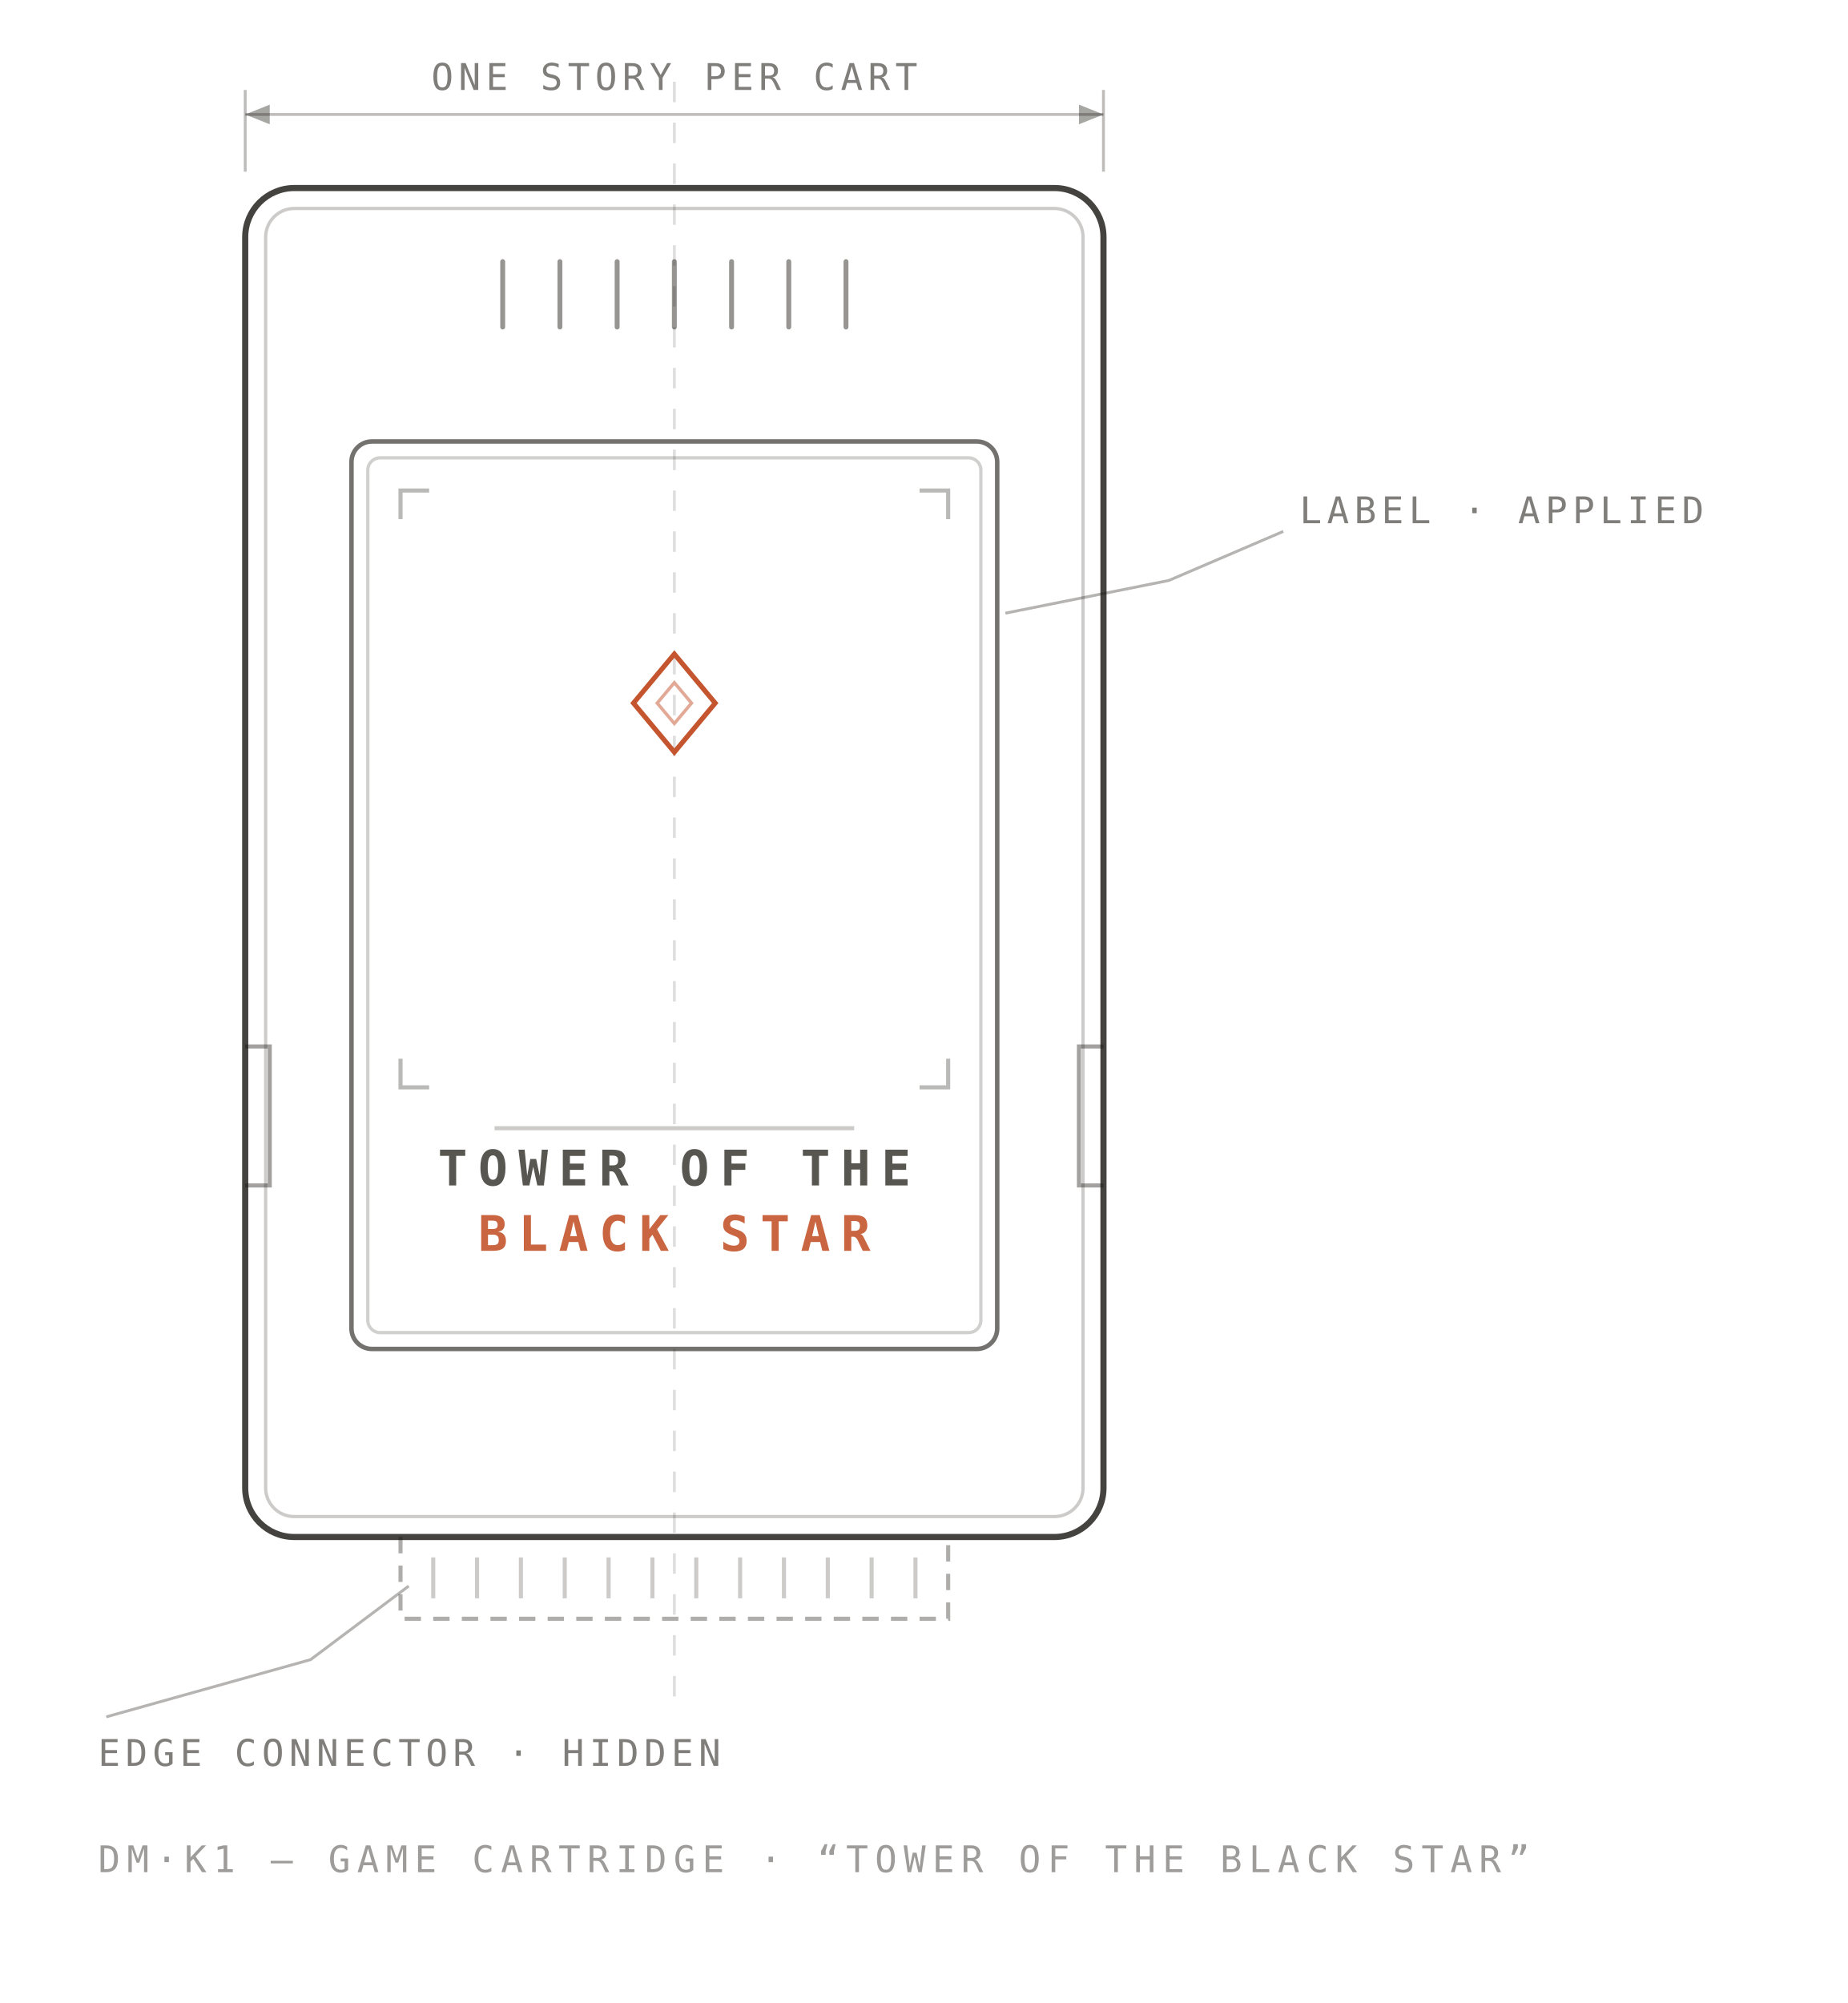
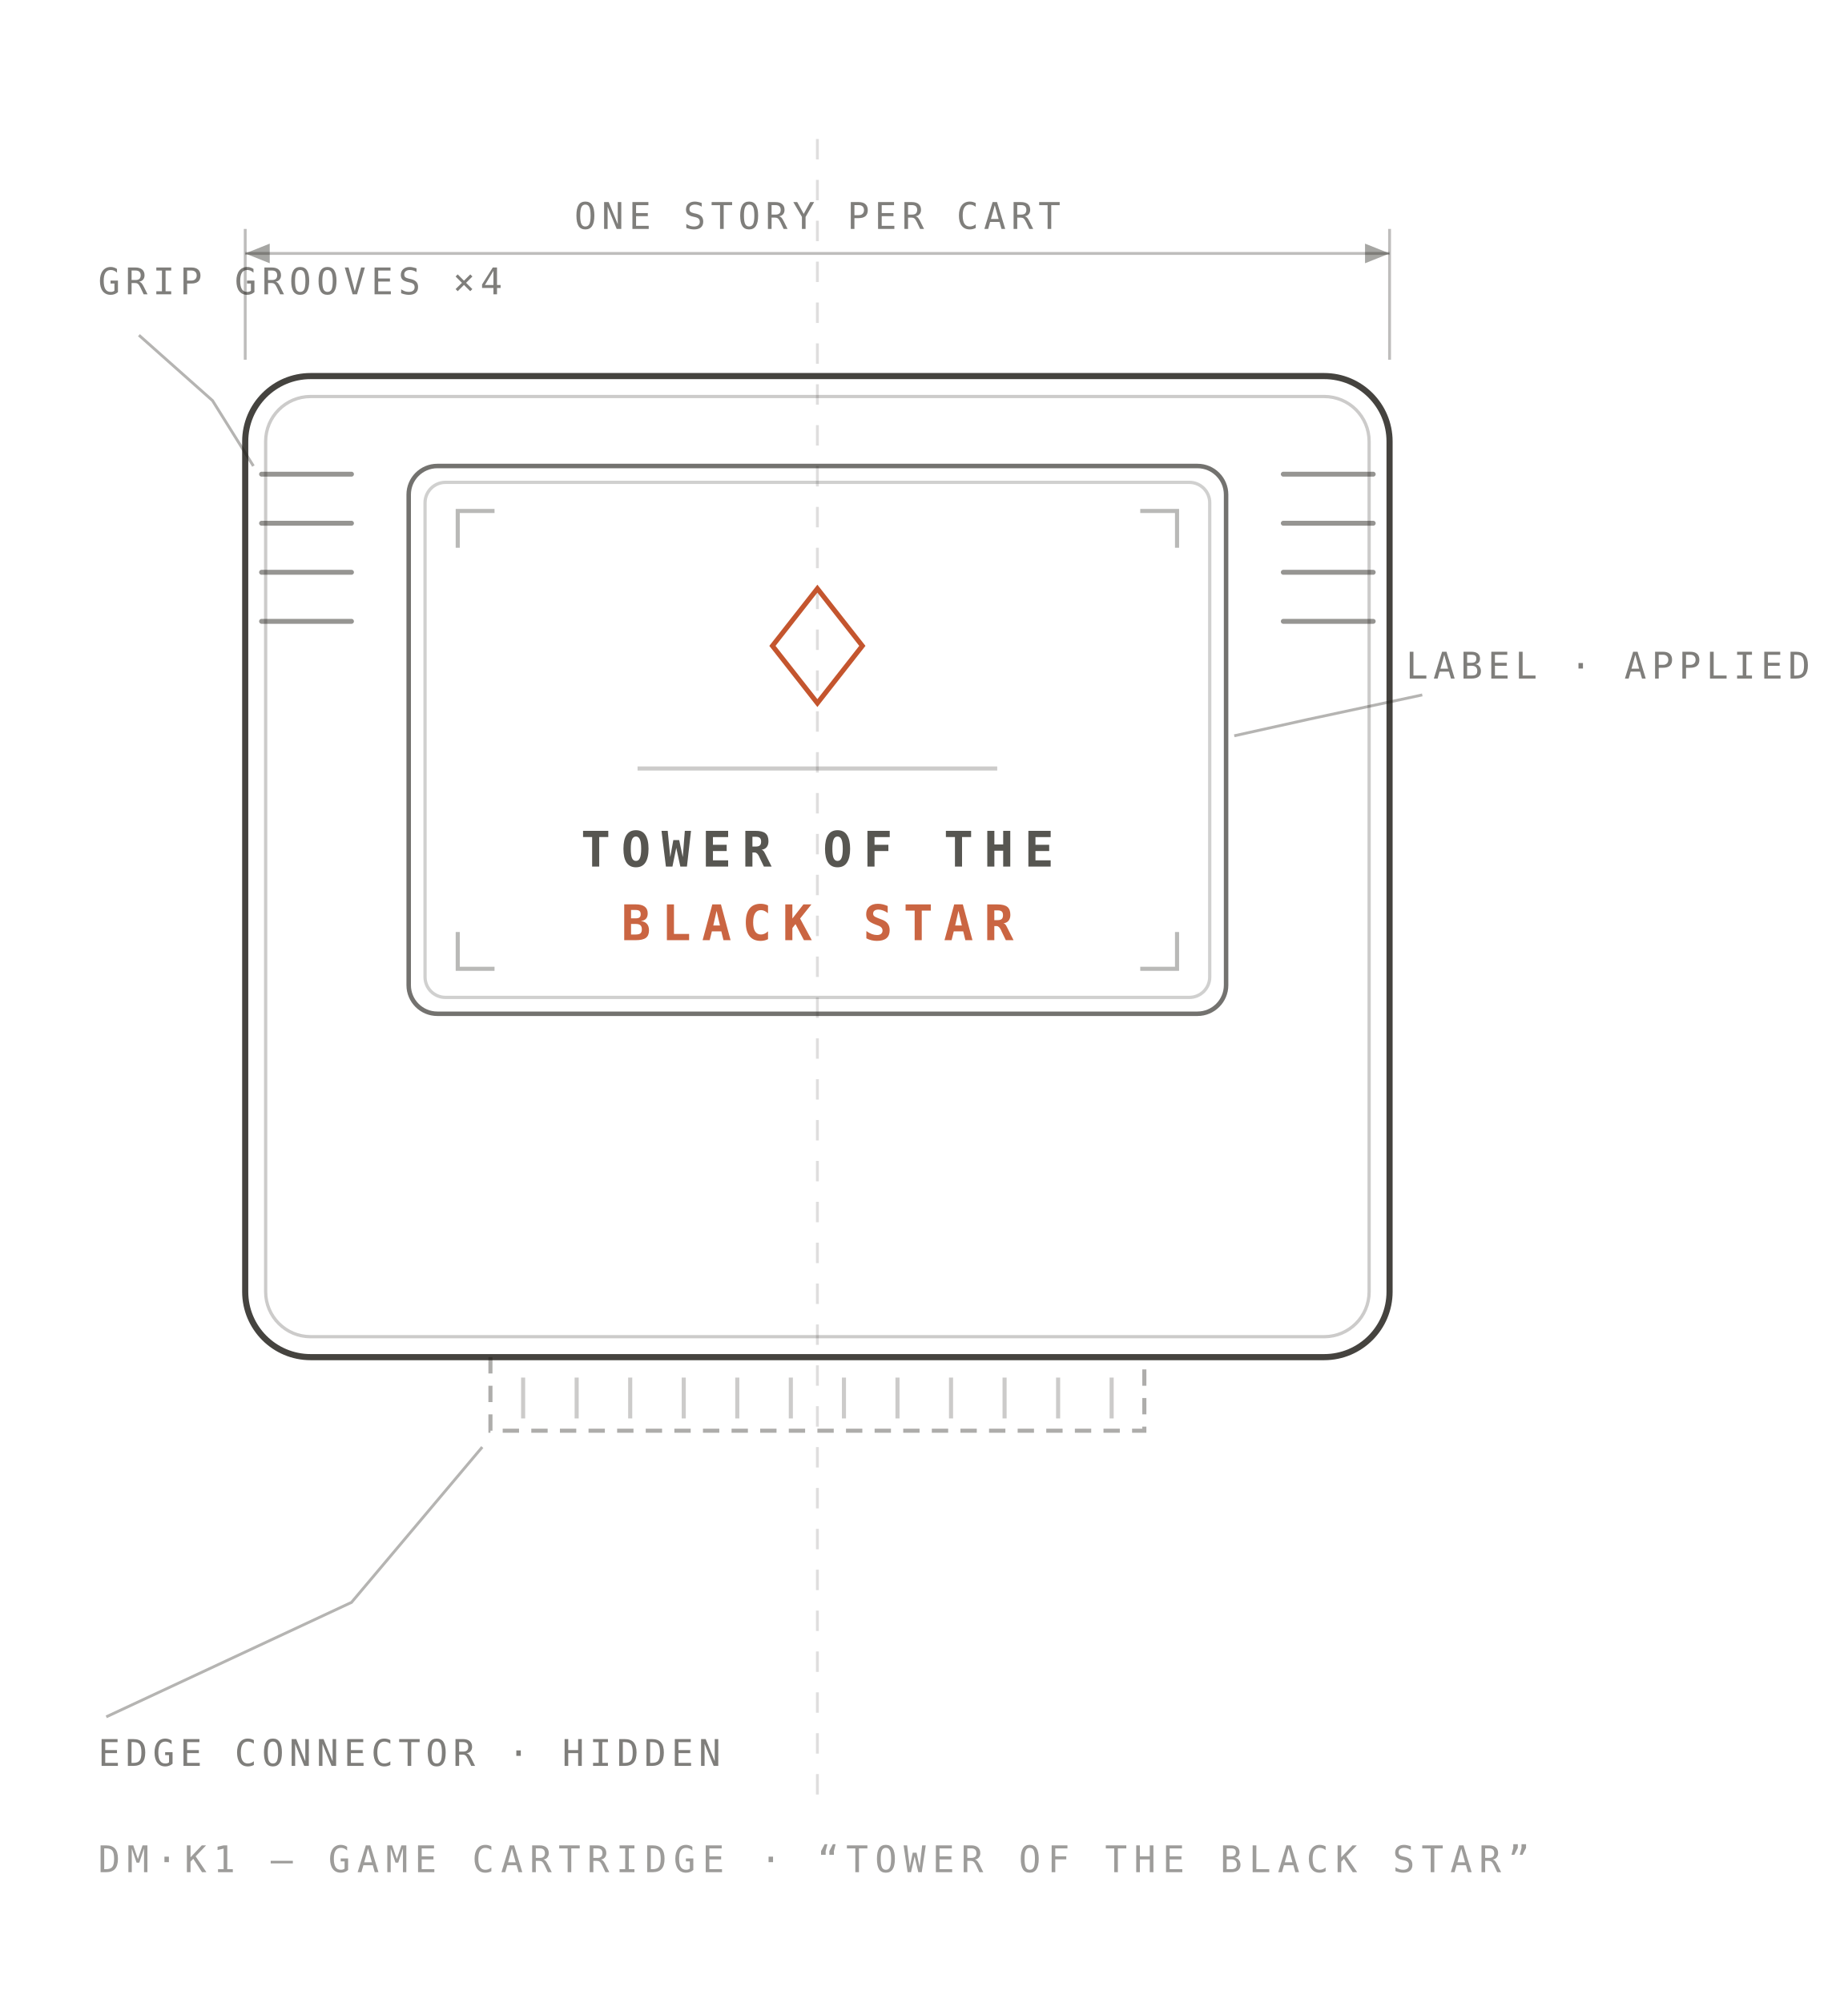
<svg xmlns="http://www.w3.org/2000/svg" viewBox="0 0 452 490" role="img" aria-label="Technical line drawing of a Dungeon Mastron game cartridge labelled Tower of the Black Star">
  <style>
  .cart-title { font: 600 12px ui-monospace, "JetBrains Mono", Menlo, Consolas, monospace; letter-spacing: .22em; fill: #17150F; fill-opacity: .72; }
  .cart-title--em { fill: #C4552E; fill-opacity: .9; }
  .note { font: 500 9px ui-monospace, "JetBrains Mono", Menlo, Consolas, monospace; letter-spacing: .14em; fill: #17150F; fill-opacity: .55; }
  .note.title { fill-opacity: .42; letter-spacing: .18em; }
  .lead { stroke: #17150F; stroke-opacity: .32; stroke-width: .7; fill: none; }
  .ext, .dim { stroke: #17150F; stroke-opacity: .28; stroke-width: .7; fill: none; }
  .arr { fill: #17150F; fill-opacity: .38; }
  .shine { stroke-dasharray: 4 96; opacity: 0; animation: cartShine 13s linear infinite; animation-delay: -6s; }
  @keyframes cartShine {
    0% { stroke-dashoffset: 100; opacity: 0; }
    4% { opacity: .8; }
    40% { opacity: .8; }
    44% { stroke-dashoffset: 0; opacity: 0; }
    100% { stroke-dashoffset: 0; opacity: 0; }
  }
  .mark { animation: markBreath 7s ease-in-out infinite; }
  @keyframes markBreath { 0%,100% { stroke-opacity: .55; } 50% { stroke-opacity: 1; } }
-   .cursor { animation: curBlink 1.4s steps(1) infinite; }
-   @keyframes curBlink { 0%,55% { opacity: 1; } 56%,100% { opacity: 0; } }
  @media (prefers-reduced-motion: reduce) {
-     .shine, .mark, .cursor { animation: none !important; }
+     .shine, .mark { animation: none !important; }
    .shine { opacity: 0; }
  }
</style>
-   <path d="M165,20 V416" stroke="#17150F" stroke-opacity=".14" stroke-width=".7" stroke-dasharray="5 5" fill="none" />
-   <path d="M72,46 h186 a12,12 0 0 1 12,12 v306 a12,12 0 0 1 -12,12 h-186 a12,12 0 0 1 -12,-12 v-306 a12,12 0 0 1 12,-12 Z" stroke="#17150F" stroke-opacity=".80" stroke-width="1.5" fill="none" />
-   <rect x="65" y="51" width="200" height="320" rx="7" stroke="#17150F" stroke-opacity=".22" stroke-width=".8" fill="none" />
-   <path class="shine" d="M72,46 h186 a12,12 0 0 1 12,12 v306 a12,12 0 0 1 -12,12 h-186 a12,12 0 0 1 -12,-12 v-306 a12,12 0 0 1 12,-12 Z" pathLength="100" stroke="#C4552E" stroke-width="1.6" fill="none" />
-   <path d="M123,64 v16 M137,64 v16 M151,64 v16 M165,64 v16 M179,64 v16 M193,64 v16 M207,64 v16" stroke="#17150F" stroke-opacity=".45" stroke-width="1.2" fill="none" stroke-linecap="round" />
-   <rect x="86" y="108" width="158" height="222" rx="5" stroke="#17150F" stroke-opacity=".60" stroke-width="1.1" fill="none" />
-   <rect x="90" y="112" width="150" height="214" rx="3" stroke="#17150F" stroke-opacity=".20" stroke-width=".8" fill="none" />
-   <path class="mark" d="M165,160 L175,172 L165,184 L155,172 Z" stroke="#C4552E" stroke-width="1.2" fill="none" />
-   <path d="M165,167 L169.2,172 L165,177 L160.8,172 Z" stroke="#C4552E" stroke-opacity=".5" stroke-width=".8" fill="none" />
-   <path d="M98,127 v-7 h7 M225,120 h7 v7 M98,259 v7 h7 M225,266 h7 v-7" stroke="#17150F" stroke-opacity=".30" stroke-width="1" fill="none" />
-   <text x="165" y="290" text-anchor="middle" class="cart-title">TOWER OF THE</text>
-   <text x="165" y="306" text-anchor="middle" class="cart-title cart-title--em">BLACK STAR</text>
-   <path d="M121,276 h88" stroke="#17150F" stroke-opacity=".22" stroke-width="1" fill="none" />
-   <path d="M60,256 h6 v34 h-6 M270,256 h-6 v34 h6" stroke="#17150F" stroke-opacity=".40" stroke-width="1" fill="none" />
-   <path d="M98,376 v20 h134 v-20" stroke="#17150F" stroke-opacity=".35" stroke-width="1" stroke-dasharray="4 3" fill="none" />
-   <path d="M106,381 v10 M116.727,381 v10 M127.455,381 v10 M138.182,381 v10 M148.909,381 v10 M159.636,381 v10 M170.364,381 v10 M181.091,381 v10 M191.818,381 v10 M202.545,381 v10 M213.273,381 v10 M224,381 v10" stroke="#17150F" stroke-opacity=".22" stroke-width="1" fill="none" />
-   <path d="M314,130 L286,142 L246,150" class="lead" />
-   <text x="318" y="128" class="note">LABEL · APPLIED</text>
-   <path d="M26,420 L76,406 L100,388" class="lead" />
+   <path d="M200,34 V444" stroke="#17150F" stroke-opacity=".14" stroke-width=".7" stroke-dasharray="5 5" fill="none" />
+   <path d="M76,92 h248 a16,16 0 0 1 16,16 v208 a16,16 0 0 1 -16,16 h-248 a16,16 0 0 1 -16,-16 v-208 a16,16 0 0 1 16,-16 Z" stroke="#17150F" stroke-opacity=".80" stroke-width="1.5" fill="none" />
+   <rect x="65" y="97" width="270" height="230" rx="11" stroke="#17150F" stroke-opacity=".22" stroke-width=".8" fill="none" />
+   <path class="shine" d="M76,92 h248 a16,16 0 0 1 16,16 v208 a16,16 0 0 1 -16,16 h-248 a16,16 0 0 1 -16,-16 v-208 a16,16 0 0 1 16,-16 Z" pathLength="100" stroke="#C4552E" stroke-width="1.6" fill="none" />
+   <path d="M64,116 h22 M64,128 h22 M64,140 h22 M64,152 h22" stroke="#17150F" stroke-opacity=".45" stroke-width="1.2" fill="none" stroke-linecap="round" />
+   <path d="M336,116 h-22 M336,128 h-22 M336,140 h-22 M336,152 h-22" stroke="#17150F" stroke-opacity=".45" stroke-width="1.2" fill="none" stroke-linecap="round" />
+   <rect x="100" y="114" width="200" height="134" rx="7" stroke="#17150F" stroke-opacity=".60" stroke-width="1.1" fill="none" />
+   <rect x="104" y="118" width="192" height="126" rx="5" stroke="#17150F" stroke-opacity=".20" stroke-width=".8" fill="none" />
+   <path class="mark" d="M200,144 L211,158 L200,172 L189,158 Z" stroke="#C4552E" stroke-width="1.2" fill="none" />
+   <path d="M112,134 v-9 h9 M279,125 h9 v9 M112,228 v9 h9 M279,237 h9 v-9" stroke="#17150F" stroke-opacity=".30" stroke-width="1" fill="none" />
+   <path d="M156,188 h88" stroke="#17150F" stroke-opacity=".22" stroke-width="1" fill="none" />
+   <text x="200" y="212" text-anchor="middle" class="cart-title">TOWER OF THE</text>
+   <text x="200" y="230" text-anchor="middle" class="cart-title cart-title--em">BLACK STAR</text>
+   <path d="M120,332 v18 h160 v-18" stroke="#17150F" stroke-opacity=".35" stroke-width="1" stroke-dasharray="4 3" fill="none" />
+   <path d="M128,337 v10 M141.1,337 v10 M154.2,337 v10 M167.3,337 v10 M180.4,337 v10 M193.5,337 v10 M206.5,337 v10 M219.6,337 v10 M232.7,337 v10 M245.8,337 v10 M258.9,337 v10 M272,337 v10" stroke="#17150F" stroke-opacity=".22" stroke-width="1" fill="none" />
+   <path d="M34,82 L52,98 L62,114" class="lead" />
+   <text x="24" y="72" class="note">GRIP GROOVES ×4</text>
+   <path d="M348,170 L320,176 L302,180" class="lead" />
+   <text x="344" y="166" class="note">LABEL · APPLIED</text>
+   <path d="M26,420 L86,392 L118,354" class="lead" />
  <text x="24" y="432" class="note">EDGE CONNECTOR · HIDDEN</text>
-   <path d="M60,42 V22 M270,42 V22" class="ext" />
-   <path d="M60,28 H270" class="dim" />
-   <path d="M60,28 l6,-2.4 v4.8 Z M270,28 l-6,-2.4 v4.8 Z" class="arr" />
-   <text x="165" y="22" text-anchor="middle" class="note">ONE STORY PER CART</text>
+   <path d="M60,88 V56 M340,88 V56" class="ext" />
+   <path d="M60,62 H340" class="dim" />
+   <path d="M60,62 l6,-2.4 v4.8 Z M340,62 l-6,-2.4 v4.8 Z" class="arr" />
+   <text x="200" y="56" text-anchor="middle" class="note">ONE STORY PER CART</text>
  <text x="24" y="458" class="note title">DM·K1 — GAME CARTRIDGE · “TOWER OF THE BLACK STAR”</text>
</svg>
